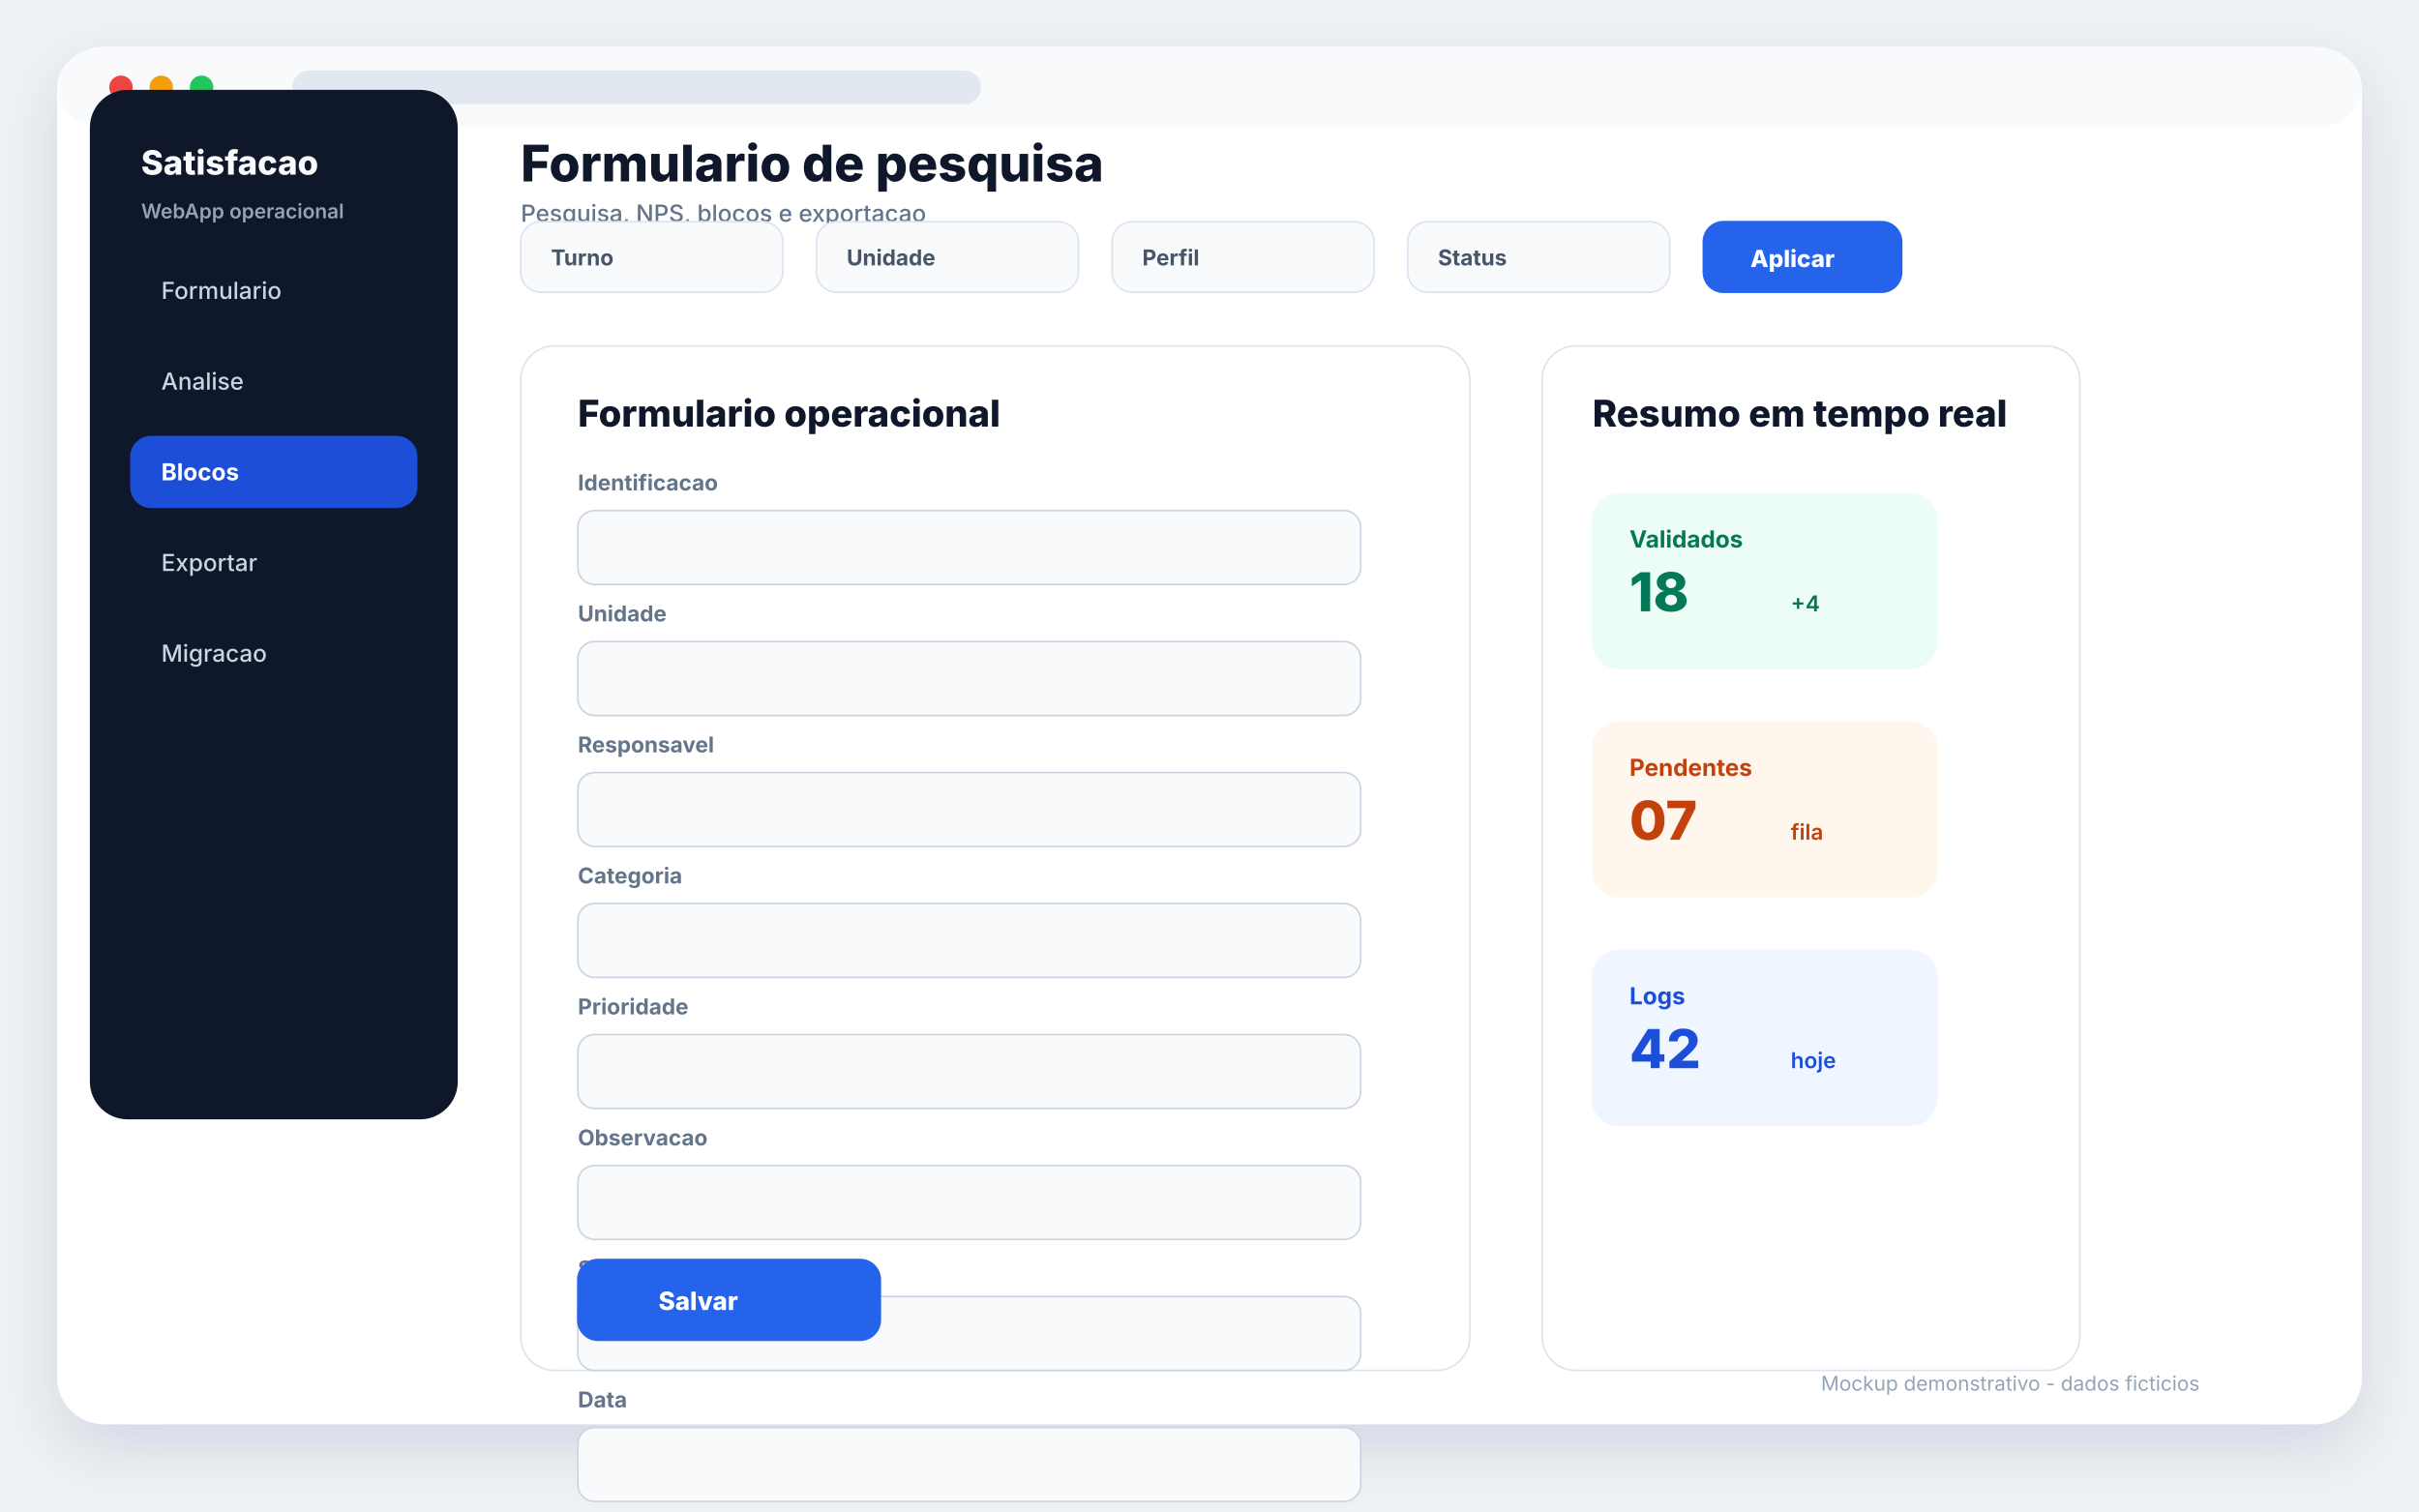
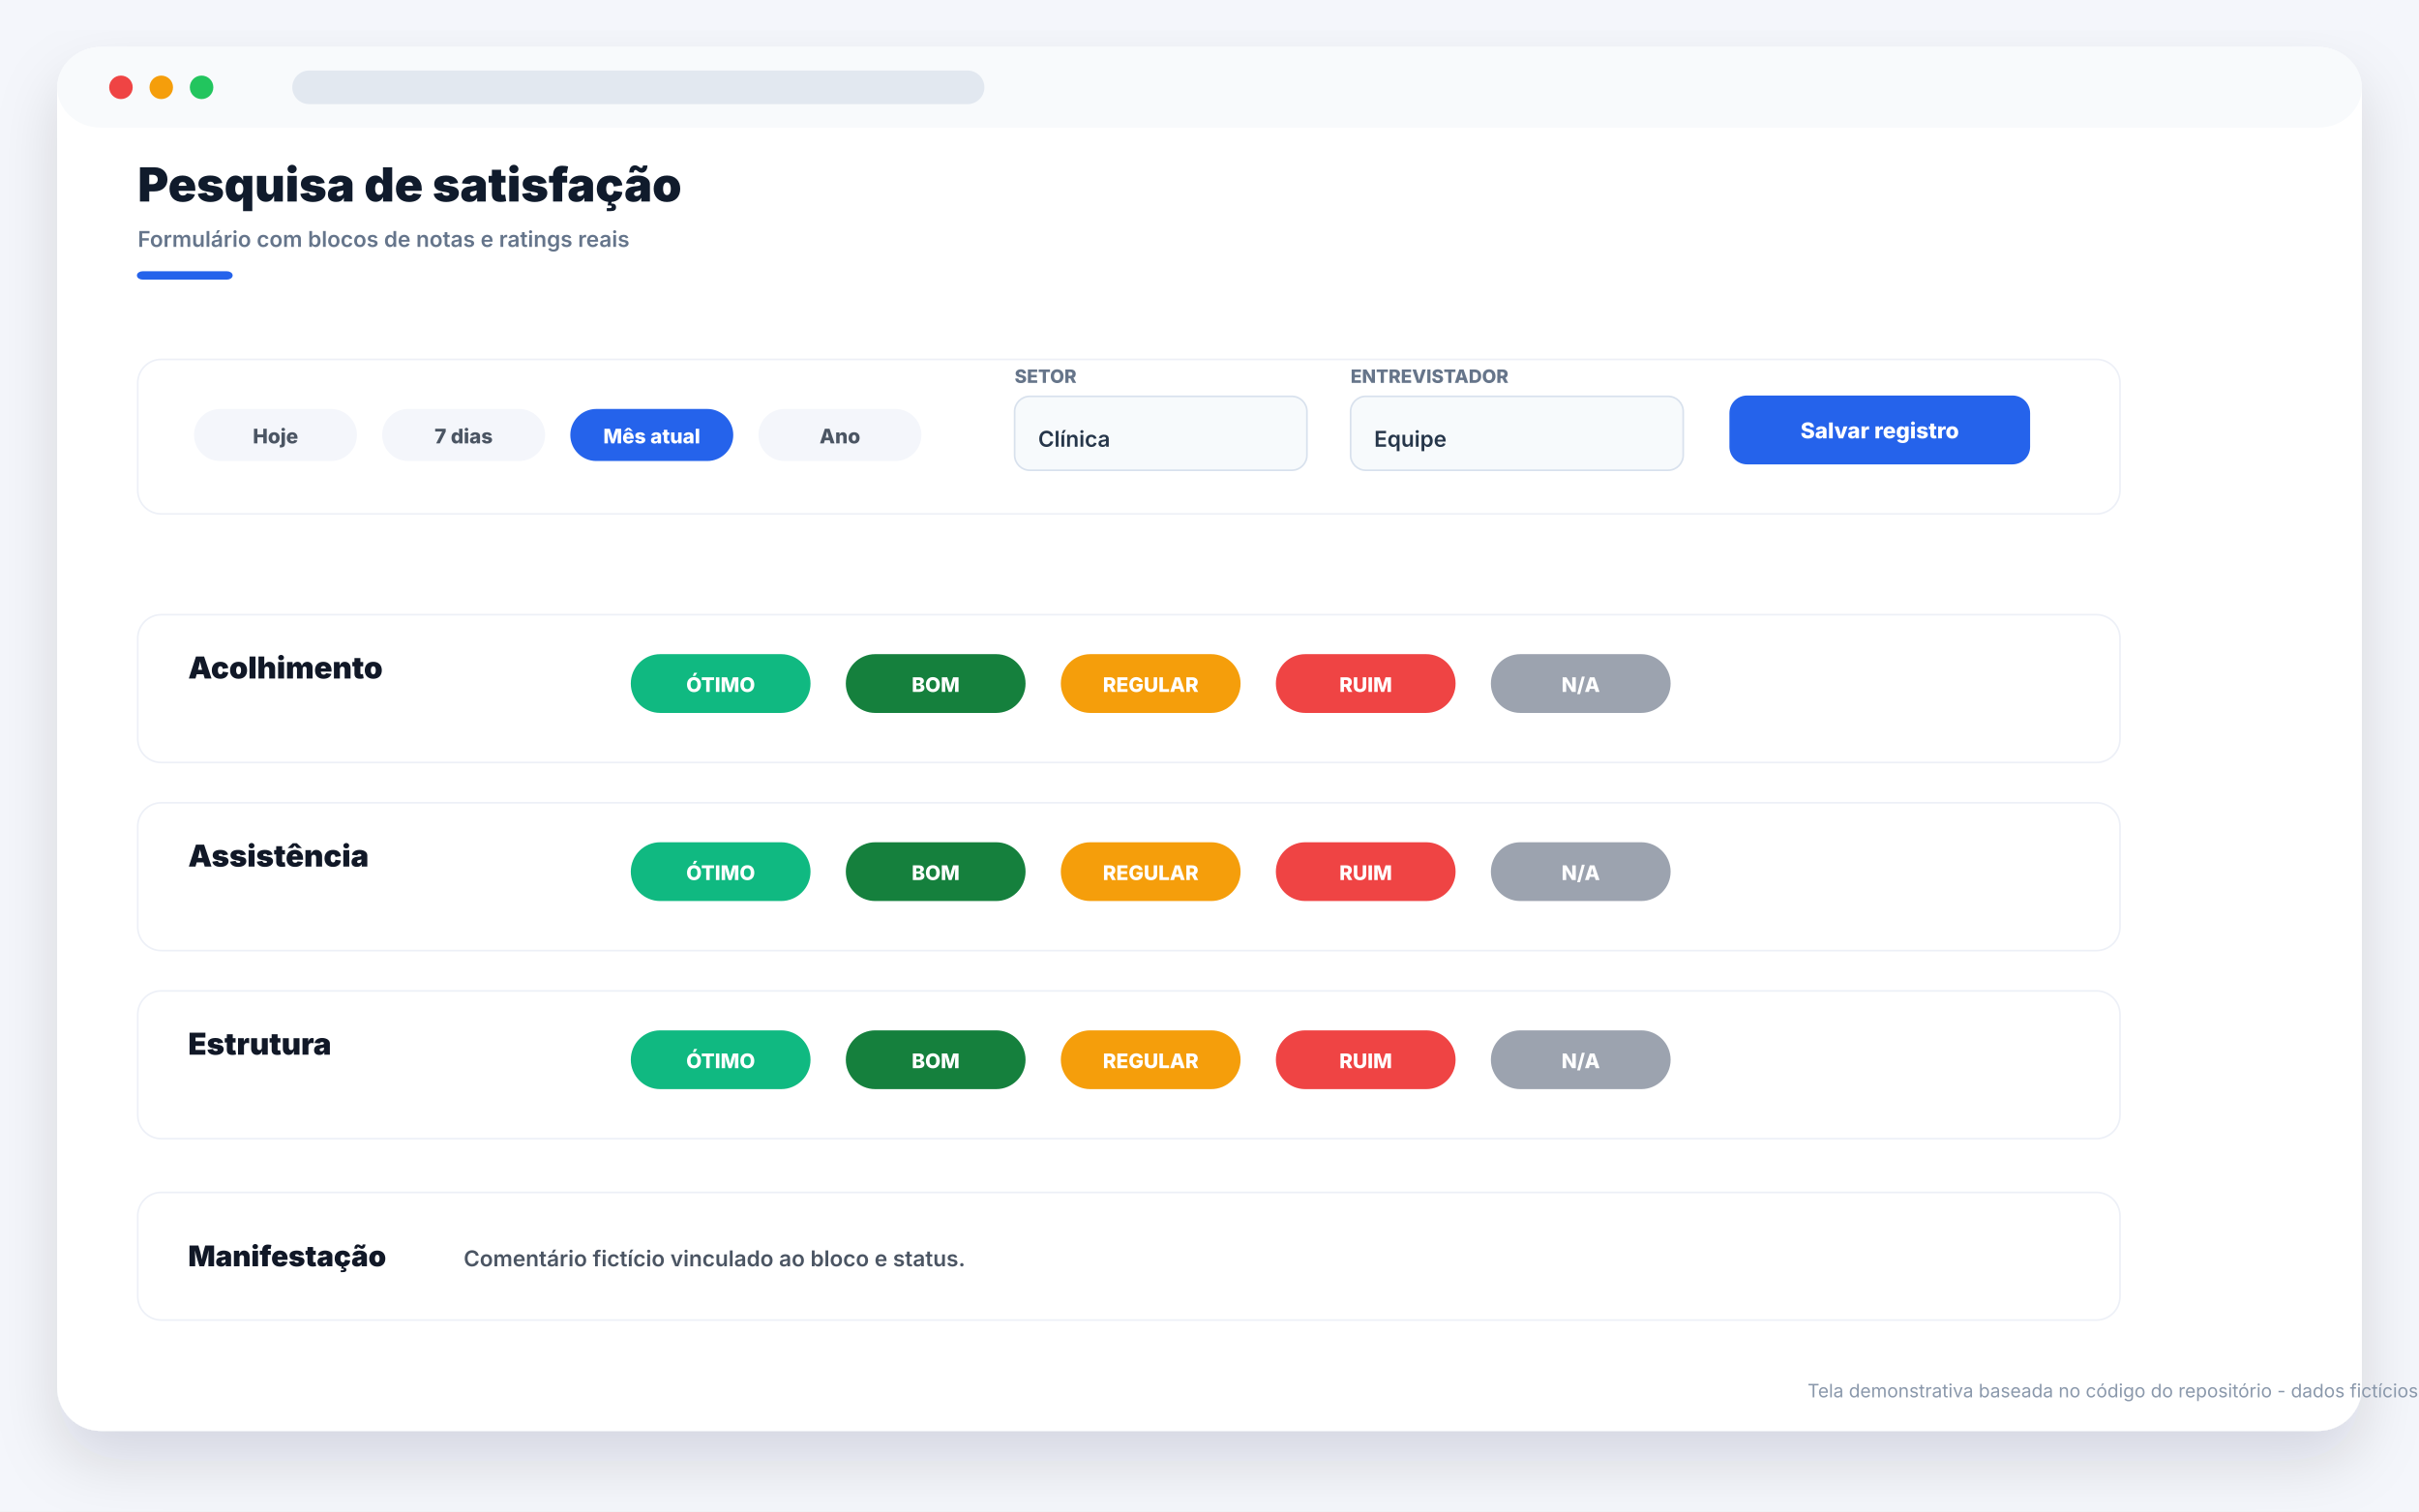
- <svg xmlns="http://www.w3.org/2000/svg" width="1440" height="900" viewBox="0 0 1440 900" role="img" aria-labelledby="title desc">
+ <svg xmlns="http://www.w3.org/2000/svg" width="1440" height="900" viewBox="0 0 1440 900" role="img">
  <defs>
-     <filter id="shadow" x="-20%" y="-20%" width="140%" height="140%">
-       <feDropShadow dx="0" dy="14" stdDeviation="18" flood-color="#0f172a" flood-opacity=".12" />
+     <filter id="shadow" x="-15%" y="-15%" width="130%" height="130%">
+       <feDropShadow dx="0" dy="18" stdDeviation="18" flood-color="#0f172a" flood-opacity=".13" />
    </filter>
+     <style>.ui{font-family:Inter,Segoe UI,Arial,sans-serif;letter-spacing:0}</style>
  </defs>
-   <rect width="1440" height="900" fill="#eef2f7" />
-   <rect x="34" y="28" width="1372" height="820" rx="28" fill="#ffffff" filter="url(#shadow)" />
-   <rect x="34" y="28" width="1372" height="48" rx="28" fill="#f8fafc" />
+   <rect width="1440" height="900" fill="#f4f6fb" />
+   <rect x="34" y="28" width="1372" height="824" rx="26" fill="#ffffff" filter="url(#shadow)" />
+   <rect x="34" y="28" width="1372" height="48" rx="26" fill="#f8fafc" />
  <circle cx="72" cy="52" r="7" fill="#ef4444" />
  <circle cx="96" cy="52" r="7" fill="#f59e0b" />
  <circle cx="120" cy="52" r="7" fill="#22c55e" />
-   <rect x="174" y="42" width="410" height="20" rx="10" fill="#e2e8f0" />
-   <rect x="54" y="54" width="218" height="612" rx="22" fill="#0f172a" stroke="#0f172a" />
-   <text x="84" y="104" font-family="Inter, Segoe UI, Arial, sans-serif" font-size="20" font-weight="800" fill="#f8fafc">Satisfacao</text>
-   <text x="84" y="130" font-family="Inter, Segoe UI, Arial, sans-serif" font-size="12" font-weight="600" fill="#94a3b8">WebApp operacional</text>
-   <text x="96" y="178" font-family="Inter, Segoe UI, Arial, sans-serif" font-size="14" font-weight="500" fill="#cbd5e1">Formulario</text>
-   <text x="96" y="232" font-family="Inter, Segoe UI, Arial, sans-serif" font-size="14" font-weight="500" fill="#cbd5e1">Analise</text>
-   <rect x="78" y="260" width="170" height="42" rx="12" fill="#1d4ed8" stroke="#1d4ed8" />
-   <text x="96" y="286" font-family="Inter, Segoe UI, Arial, sans-serif" font-size="14" font-weight="650" fill="#ffffff">Blocos</text>
-   <text x="96" y="340" font-family="Inter, Segoe UI, Arial, sans-serif" font-size="14" font-weight="500" fill="#cbd5e1">Exportar</text>
-   <text x="96" y="394" font-family="Inter, Segoe UI, Arial, sans-serif" font-size="14" font-weight="500" fill="#cbd5e1">Migracao</text>
-   <text x="310" y="108" font-family="Inter, Segoe UI, Arial, sans-serif" font-size="30" font-weight="800" fill="#0f172a">Formulario de pesquisa</text>
-   <text x="310" y="132" font-family="Inter, Segoe UI, Arial, sans-serif" font-size="14" font-weight="500" fill="#64748b">Pesquisa, NPS, blocos e exportacao</text>
-   <rect x="310" y="132" width="156" height="42" rx="12" fill="#f8fafc" stroke="#dbe4f0" />
-   <text x="328" y="158" font-family="Inter, Segoe UI, Arial, sans-serif" font-size="13" font-weight="650" fill="#475569">Turno</text>
-   <rect x="486" y="132" width="156" height="42" rx="12" fill="#f8fafc" stroke="#dbe4f0" />
-   <text x="504" y="158" font-family="Inter, Segoe UI, Arial, sans-serif" font-size="13" font-weight="650" fill="#475569">Unidade</text>
-   <rect x="662" y="132" width="156" height="42" rx="12" fill="#f8fafc" stroke="#dbe4f0" />
-   <text x="680" y="158" font-family="Inter, Segoe UI, Arial, sans-serif" font-size="13" font-weight="650" fill="#475569">Perfil</text>
-   <rect x="838" y="132" width="156" height="42" rx="12" fill="#f8fafc" stroke="#dbe4f0" />
-   <text x="856" y="158" font-family="Inter, Segoe UI, Arial, sans-serif" font-size="13" font-weight="650" fill="#475569">Status</text>
-   <rect x="1014" y="132" width="118" height="42" rx="12" fill="#2563eb" stroke="#2563eb" />
-   <text x="1042" y="159" font-family="Inter, Segoe UI, Arial, sans-serif" font-size="14" font-weight="800" fill="#fff">Aplicar</text>
-   <rect x="310" y="206" width="565" height="610" rx="20" fill="#ffffff" stroke="#dbe4f0" />
-   <text x="344" y="254" font-family="Inter, Segoe UI, Arial, sans-serif" font-size="22" font-weight="800" fill="#0f172a">Formulario operacional</text>
-   <text x="344" y="292" font-family="Inter, Segoe UI, Arial, sans-serif" font-size="13" font-weight="700" fill="#64748b">Identificacao</text>
-   <rect x="344" y="304" width="466" height="44" rx="10" fill="#f8fafc" stroke="#cbd5e1" />
-   <text x="344" y="370" font-family="Inter, Segoe UI, Arial, sans-serif" font-size="13" font-weight="700" fill="#64748b">Unidade</text>
-   <rect x="344" y="382" width="466" height="44" rx="10" fill="#f8fafc" stroke="#cbd5e1" />
-   <text x="344" y="448" font-family="Inter, Segoe UI, Arial, sans-serif" font-size="13" font-weight="700" fill="#64748b">Responsavel</text>
-   <rect x="344" y="460" width="466" height="44" rx="10" fill="#f8fafc" stroke="#cbd5e1" />
-   <text x="344" y="526" font-family="Inter, Segoe UI, Arial, sans-serif" font-size="13" font-weight="700" fill="#64748b">Categoria</text>
-   <rect x="344" y="538" width="466" height="44" rx="10" fill="#f8fafc" stroke="#cbd5e1" />
-   <text x="344" y="604" font-family="Inter, Segoe UI, Arial, sans-serif" font-size="13" font-weight="700" fill="#64748b">Prioridade</text>
-   <rect x="344" y="616" width="466" height="44" rx="10" fill="#f8fafc" stroke="#cbd5e1" />
-   <text x="344" y="682" font-family="Inter, Segoe UI, Arial, sans-serif" font-size="13" font-weight="700" fill="#64748b">Observacao</text>
-   <rect x="344" y="694" width="466" height="44" rx="10" fill="#f8fafc" stroke="#cbd5e1" />
-   <text x="344" y="760" font-family="Inter, Segoe UI, Arial, sans-serif" font-size="13" font-weight="700" fill="#64748b">Status</text>
-   <rect x="344" y="772" width="466" height="44" rx="10" fill="#f8fafc" stroke="#cbd5e1" />
-   <text x="344" y="838" font-family="Inter, Segoe UI, Arial, sans-serif" font-size="13" font-weight="700" fill="#64748b">Data</text>
-   <rect x="344" y="850" width="466" height="44" rx="10" fill="#f8fafc" stroke="#cbd5e1" />
-   <rect x="344" y="750" width="180" height="48" rx="12" fill="#2563eb" stroke="#2563eb" />
-   <text x="392" y="780" font-family="Inter, Segoe UI, Arial, sans-serif" font-size="15" font-weight="800" fill="#fff">Salvar</text>
-   <rect x="918" y="206" width="320" height="610" rx="20" fill="#fff" stroke="#dbe4f0" />
-   <text x="948" y="254" font-family="Inter, Segoe UI, Arial, sans-serif" font-size="22" font-weight="800" fill="#0f172a">Resumo em tempo real</text>
-   <rect x="948" y="294" width="205" height="104" rx="16" fill="#ecfdf5" stroke="#ecfdf5" />
-   <text x="970" y="326" font-family="Inter, Segoe UI, Arial, sans-serif" font-size="14" font-weight="700" fill="#047857">Validados</text>
-   <text x="970" y="364" font-family="Inter, Segoe UI, Arial, sans-serif" font-size="32" font-weight="800" fill="#047857">18</text>
-   <text x="1066" y="364" font-family="Inter, Segoe UI, Arial, sans-serif" font-size="13" font-weight="600" fill="#047857">+4</text>
-   <rect x="948" y="430" width="205" height="104" rx="16" fill="#fff7ed" stroke="#fff7ed" />
-   <text x="970" y="462" font-family="Inter, Segoe UI, Arial, sans-serif" font-size="14" font-weight="700" fill="#c2410c">Pendentes</text>
-   <text x="970" y="500" font-family="Inter, Segoe UI, Arial, sans-serif" font-size="32" font-weight="800" fill="#c2410c">07</text>
-   <text x="1066" y="500" font-family="Inter, Segoe UI, Arial, sans-serif" font-size="13" font-weight="600" fill="#c2410c">fila</text>
-   <rect x="948" y="566" width="205" height="104" rx="16" fill="#eff6ff" stroke="#eff6ff" />
-   <text x="970" y="598" font-family="Inter, Segoe UI, Arial, sans-serif" font-size="14" font-weight="700" fill="#1d4ed8">Logs</text>
-   <text x="970" y="636" font-family="Inter, Segoe UI, Arial, sans-serif" font-size="32" font-weight="800" fill="#1d4ed8">42</text>
-   <text x="1066" y="636" font-family="Inter, Segoe UI, Arial, sans-serif" font-size="13" font-weight="600" fill="#1d4ed8">hoje</text>
-   <text x="1084" y="828" font-family="Inter, Segoe UI, Arial, sans-serif" font-size="12" fill="#94a3b8">Mockup demonstrativo - dados ficticios</text>
+   <rect x="174" y="42" width="412" height="20" rx="10" fill="#e2e8f0" />
+   <text x="82" y="120" class="ui" font-size="28" font-weight="850" fill="#101b2c">Pesquisa de satisfação</text>
+   <text x="82" y="147" class="ui" font-size="13" font-weight="600" fill="#65758b">Formulário com blocos de notas e ratings reais</text>
+   <rect x="82" y="162" width="56" height="4" rx="3" fill="#2563eb" stroke="#2563eb" />
+   <rect x="82" y="214" width="1180" height="92" rx="14" fill="#ffffff" stroke="#edf0f7" />
+   <rect x="116" y="244" width="96" height="30" rx="15" fill="#f4f6fb" stroke="#f4f6fb" />
+   <text x="164" y="264" class="ui" font-size="12" font-weight="800" fill="#4b5563" text-anchor="middle">Hoje</text>
+   <rect x="228" y="244" width="96" height="30" rx="15" fill="#f4f6fb" stroke="#f4f6fb" />
+   <text x="276" y="264" class="ui" font-size="12" font-weight="800" fill="#4b5563" text-anchor="middle">7 dias</text>
+   <rect x="340" y="244" width="96" height="30" rx="15" fill="#2563eb" stroke="#2563eb" />
+   <text x="388" y="264" class="ui" font-size="12" font-weight="800" fill="#ffffff" text-anchor="middle">Mês atual</text>
+   <rect x="452" y="244" width="96" height="30" rx="15" fill="#f4f6fb" stroke="#f4f6fb" />
+   <text x="500" y="264" class="ui" font-size="12" font-weight="800" fill="#4b5563" text-anchor="middle">Ano</text>
+   <text x="604" y="228" class="ui" font-size="11" font-weight="800" fill="#66758a">SETOR</text>
+   <rect x="604" y="236" width="174" height="44" rx="9" fill="#f7fafc" stroke="#d8e1ed" />
+   <text x="618" y="266" class="ui" font-size="13" font-weight="600" fill="#26364a">Clínica</text>
+   <text x="804" y="228" class="ui" font-size="11" font-weight="800" fill="#66758a">ENTREVISTADOR</text>
+   <rect x="804" y="236" width="198" height="44" rx="9" fill="#f7fafc" stroke="#d8e1ed" />
+   <text x="818" y="266" class="ui" font-size="13" font-weight="600" fill="#26364a">Equipe</text>
+   <rect x="1030" y="236" width="178" height="40" rx="10" fill="#2563eb" stroke="#2563eb" />
+   <text x="1119" y="261" class="ui" font-size="13" font-weight="800" fill="#ffffff" text-anchor="middle">Salvar registro</text>
+   <rect x="82" y="366" width="1180" height="88" rx="14" fill="#ffffff" stroke="#edf0f7" />
+   <text x="112" y="404" class="ui" font-size="18" font-weight="850" fill="#111827">Acolhimento</text>
+   <rect x="376" y="390" width="106" height="34" rx="17" fill="#10b981" stroke="#10b981" />
+   <text x="429" y="412" class="ui" font-size="12" font-weight="800" fill="#ffffff" text-anchor="middle">ÓTIMO</text>
+   <rect x="504" y="390" width="106" height="34" rx="17" fill="#15803d" stroke="#15803d" />
+   <text x="557" y="412" class="ui" font-size="12" font-weight="800" fill="#ffffff" text-anchor="middle">BOM</text>
+   <rect x="632" y="390" width="106" height="34" rx="17" fill="#f59e0b" stroke="#f59e0b" />
+   <text x="685" y="412" class="ui" font-size="12" font-weight="800" fill="#ffffff" text-anchor="middle">REGULAR</text>
+   <rect x="760" y="390" width="106" height="34" rx="17" fill="#ef4444" stroke="#ef4444" />
+   <text x="813" y="412" class="ui" font-size="12" font-weight="800" fill="#ffffff" text-anchor="middle">RUIM</text>
+   <rect x="888" y="390" width="106" height="34" rx="17" fill="#9ca3af" stroke="#9ca3af" />
+   <text x="941" y="412" class="ui" font-size="12" font-weight="800" fill="#ffffff" text-anchor="middle">N/A</text>
+   <rect x="82" y="478" width="1180" height="88" rx="14" fill="#ffffff" stroke="#edf0f7" />
+   <text x="112" y="516" class="ui" font-size="18" font-weight="850" fill="#111827">Assistência</text>
+   <rect x="376" y="502" width="106" height="34" rx="17" fill="#10b981" stroke="#10b981" />
+   <text x="429" y="524" class="ui" font-size="12" font-weight="800" fill="#ffffff" text-anchor="middle">ÓTIMO</text>
+   <rect x="504" y="502" width="106" height="34" rx="17" fill="#15803d" stroke="#15803d" />
+   <text x="557" y="524" class="ui" font-size="12" font-weight="800" fill="#ffffff" text-anchor="middle">BOM</text>
+   <rect x="632" y="502" width="106" height="34" rx="17" fill="#f59e0b" stroke="#f59e0b" />
+   <text x="685" y="524" class="ui" font-size="12" font-weight="800" fill="#ffffff" text-anchor="middle">REGULAR</text>
+   <rect x="760" y="502" width="106" height="34" rx="17" fill="#ef4444" stroke="#ef4444" />
+   <text x="813" y="524" class="ui" font-size="12" font-weight="800" fill="#ffffff" text-anchor="middle">RUIM</text>
+   <rect x="888" y="502" width="106" height="34" rx="17" fill="#9ca3af" stroke="#9ca3af" />
+   <text x="941" y="524" class="ui" font-size="12" font-weight="800" fill="#ffffff" text-anchor="middle">N/A</text>
+   <rect x="82" y="590" width="1180" height="88" rx="14" fill="#ffffff" stroke="#edf0f7" />
+   <text x="112" y="628" class="ui" font-size="18" font-weight="850" fill="#111827">Estrutura</text>
+   <rect x="376" y="614" width="106" height="34" rx="17" fill="#10b981" stroke="#10b981" />
+   <text x="429" y="636" class="ui" font-size="12" font-weight="800" fill="#ffffff" text-anchor="middle">ÓTIMO</text>
+   <rect x="504" y="614" width="106" height="34" rx="17" fill="#15803d" stroke="#15803d" />
+   <text x="557" y="636" class="ui" font-size="12" font-weight="800" fill="#ffffff" text-anchor="middle">BOM</text>
+   <rect x="632" y="614" width="106" height="34" rx="17" fill="#f59e0b" stroke="#f59e0b" />
+   <text x="685" y="636" class="ui" font-size="12" font-weight="800" fill="#ffffff" text-anchor="middle">REGULAR</text>
+   <rect x="760" y="614" width="106" height="34" rx="17" fill="#ef4444" stroke="#ef4444" />
+   <text x="813" y="636" class="ui" font-size="12" font-weight="800" fill="#ffffff" text-anchor="middle">RUIM</text>
+   <rect x="888" y="614" width="106" height="34" rx="17" fill="#9ca3af" stroke="#9ca3af" />
+   <text x="941" y="636" class="ui" font-size="12" font-weight="800" fill="#ffffff" text-anchor="middle">N/A</text>
+   <rect x="82" y="710" width="1180" height="76" rx="14" fill="#ffffff" stroke="#edf0f7" />
+   <text x="112" y="754" class="ui" font-size="17" font-weight="850" fill="#111827">Manifestação</text>
+   <text x="276" y="754" class="ui" font-size="13" font-weight="600" fill="#4b5563">Comentário fictício vinculado ao bloco e status.</text>
+   <text x="1076" y="832" class="ui" font-size="11" fill="#8a98ab">Tela demonstrativa baseada no código do repositório - dados fictícios</text>
</svg>
